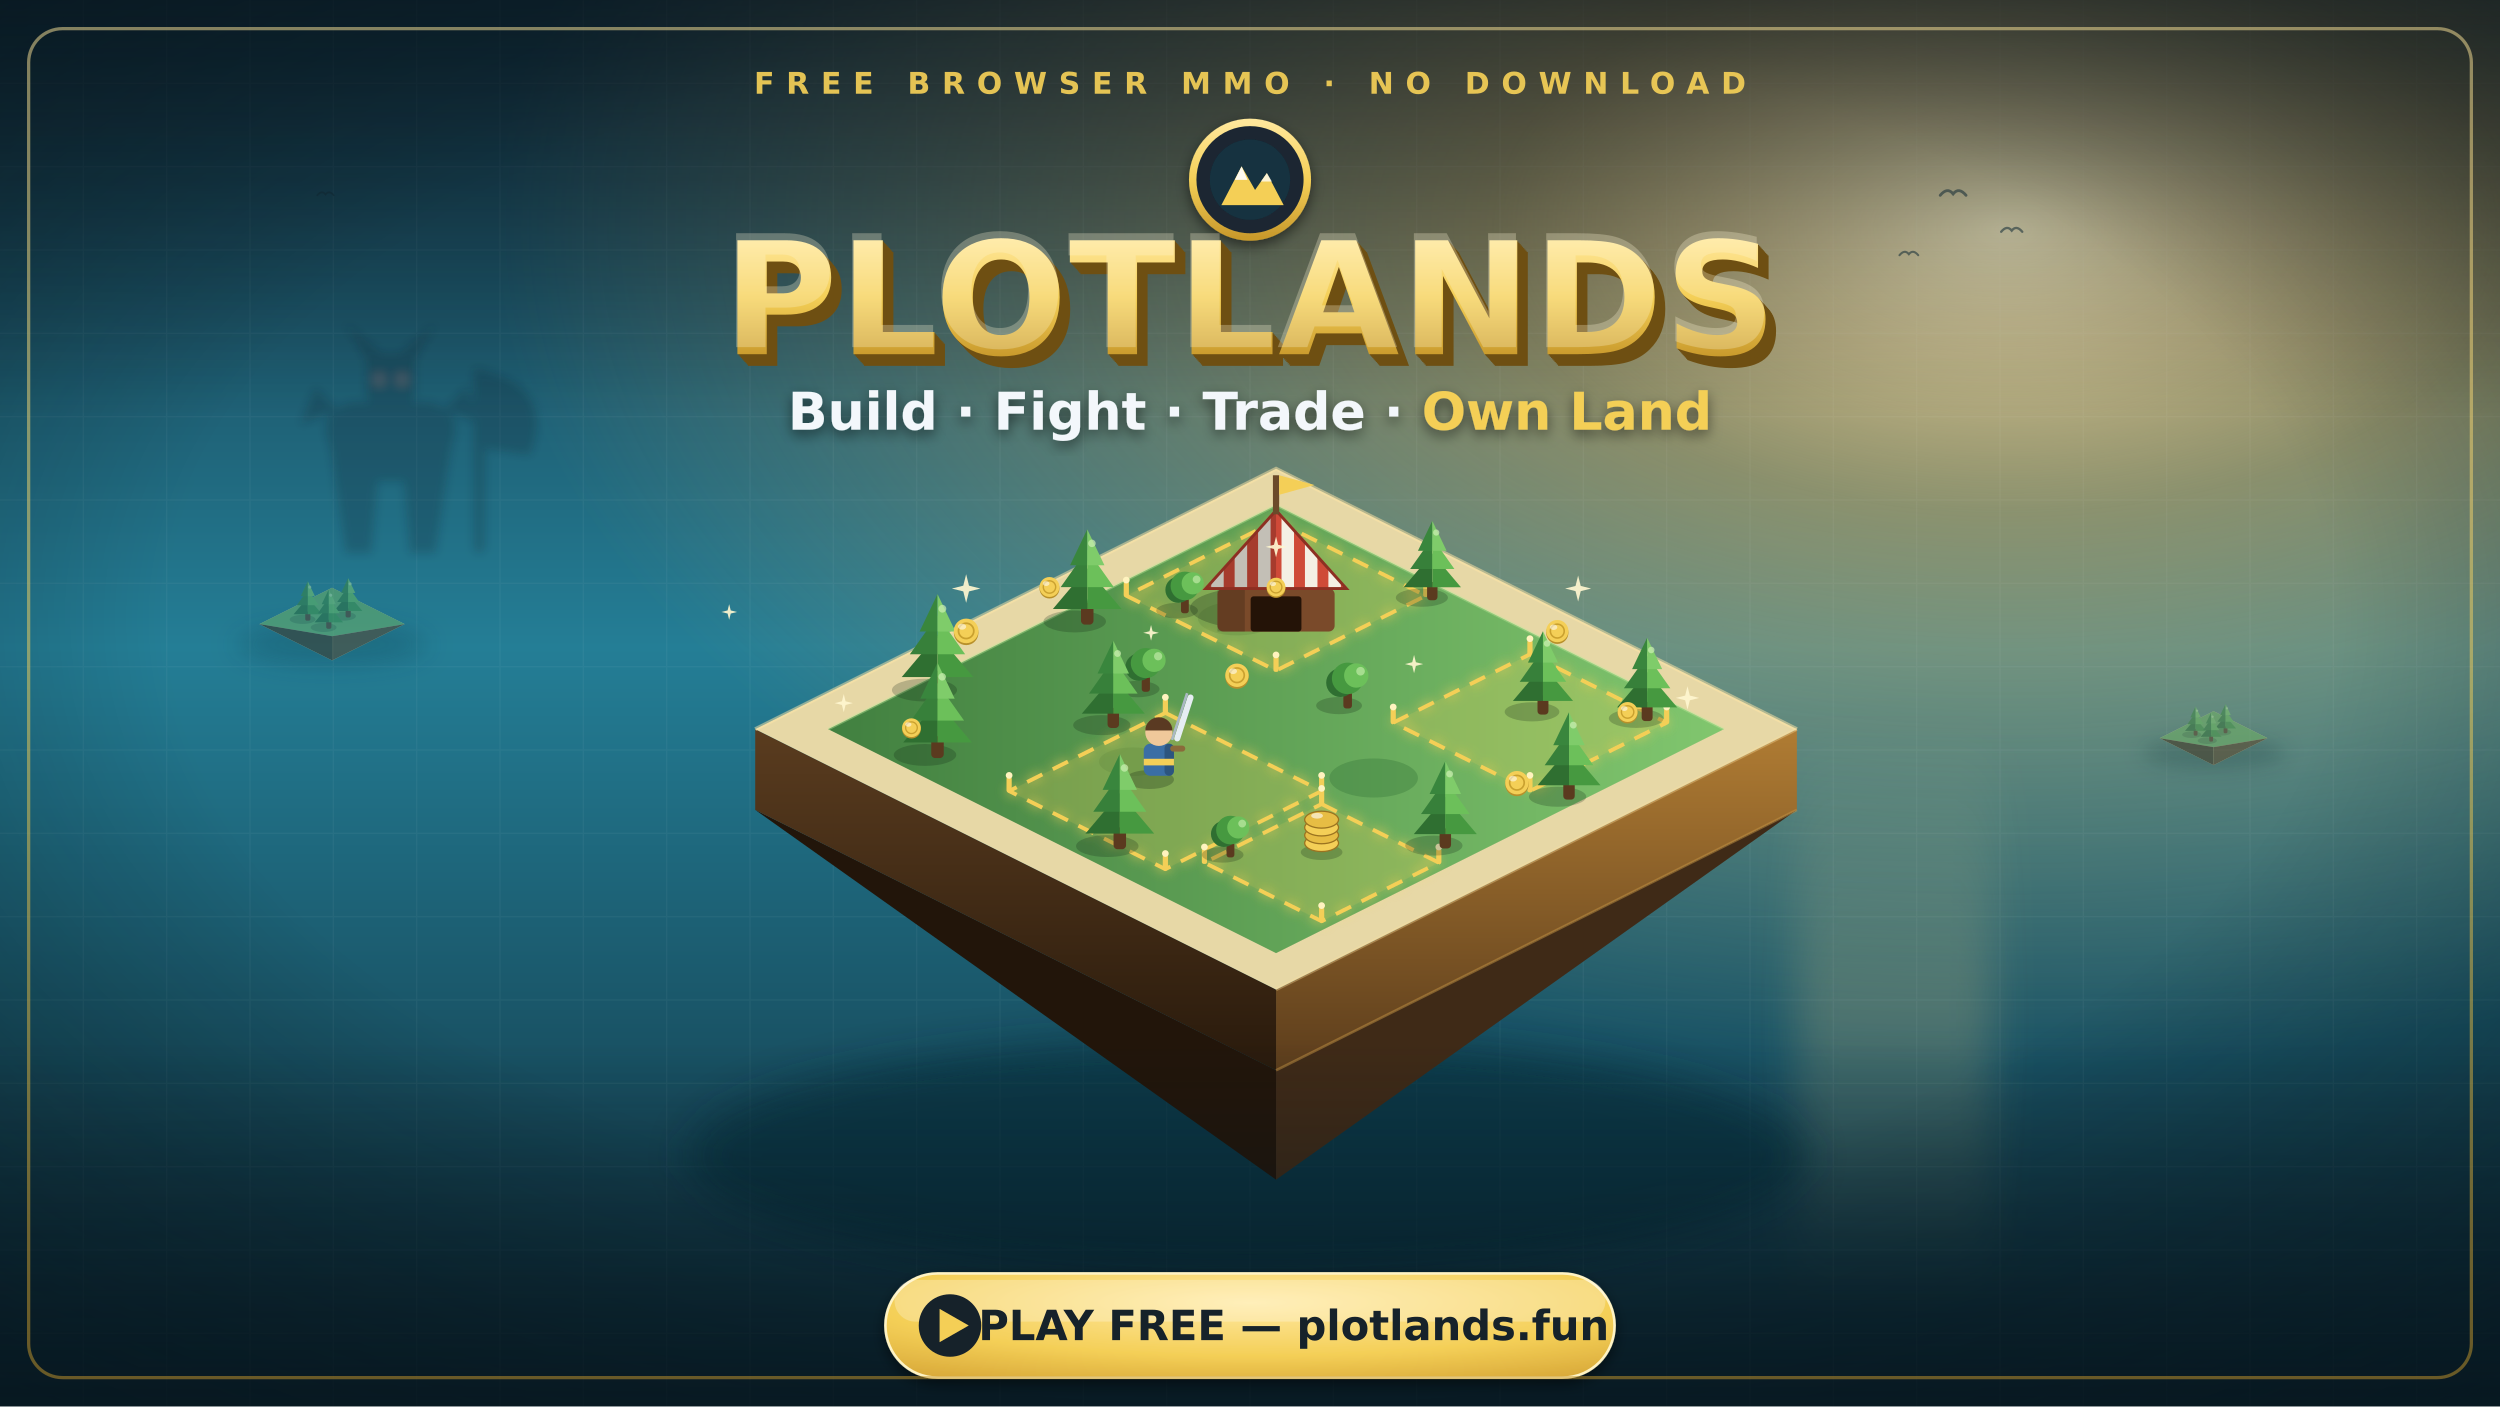
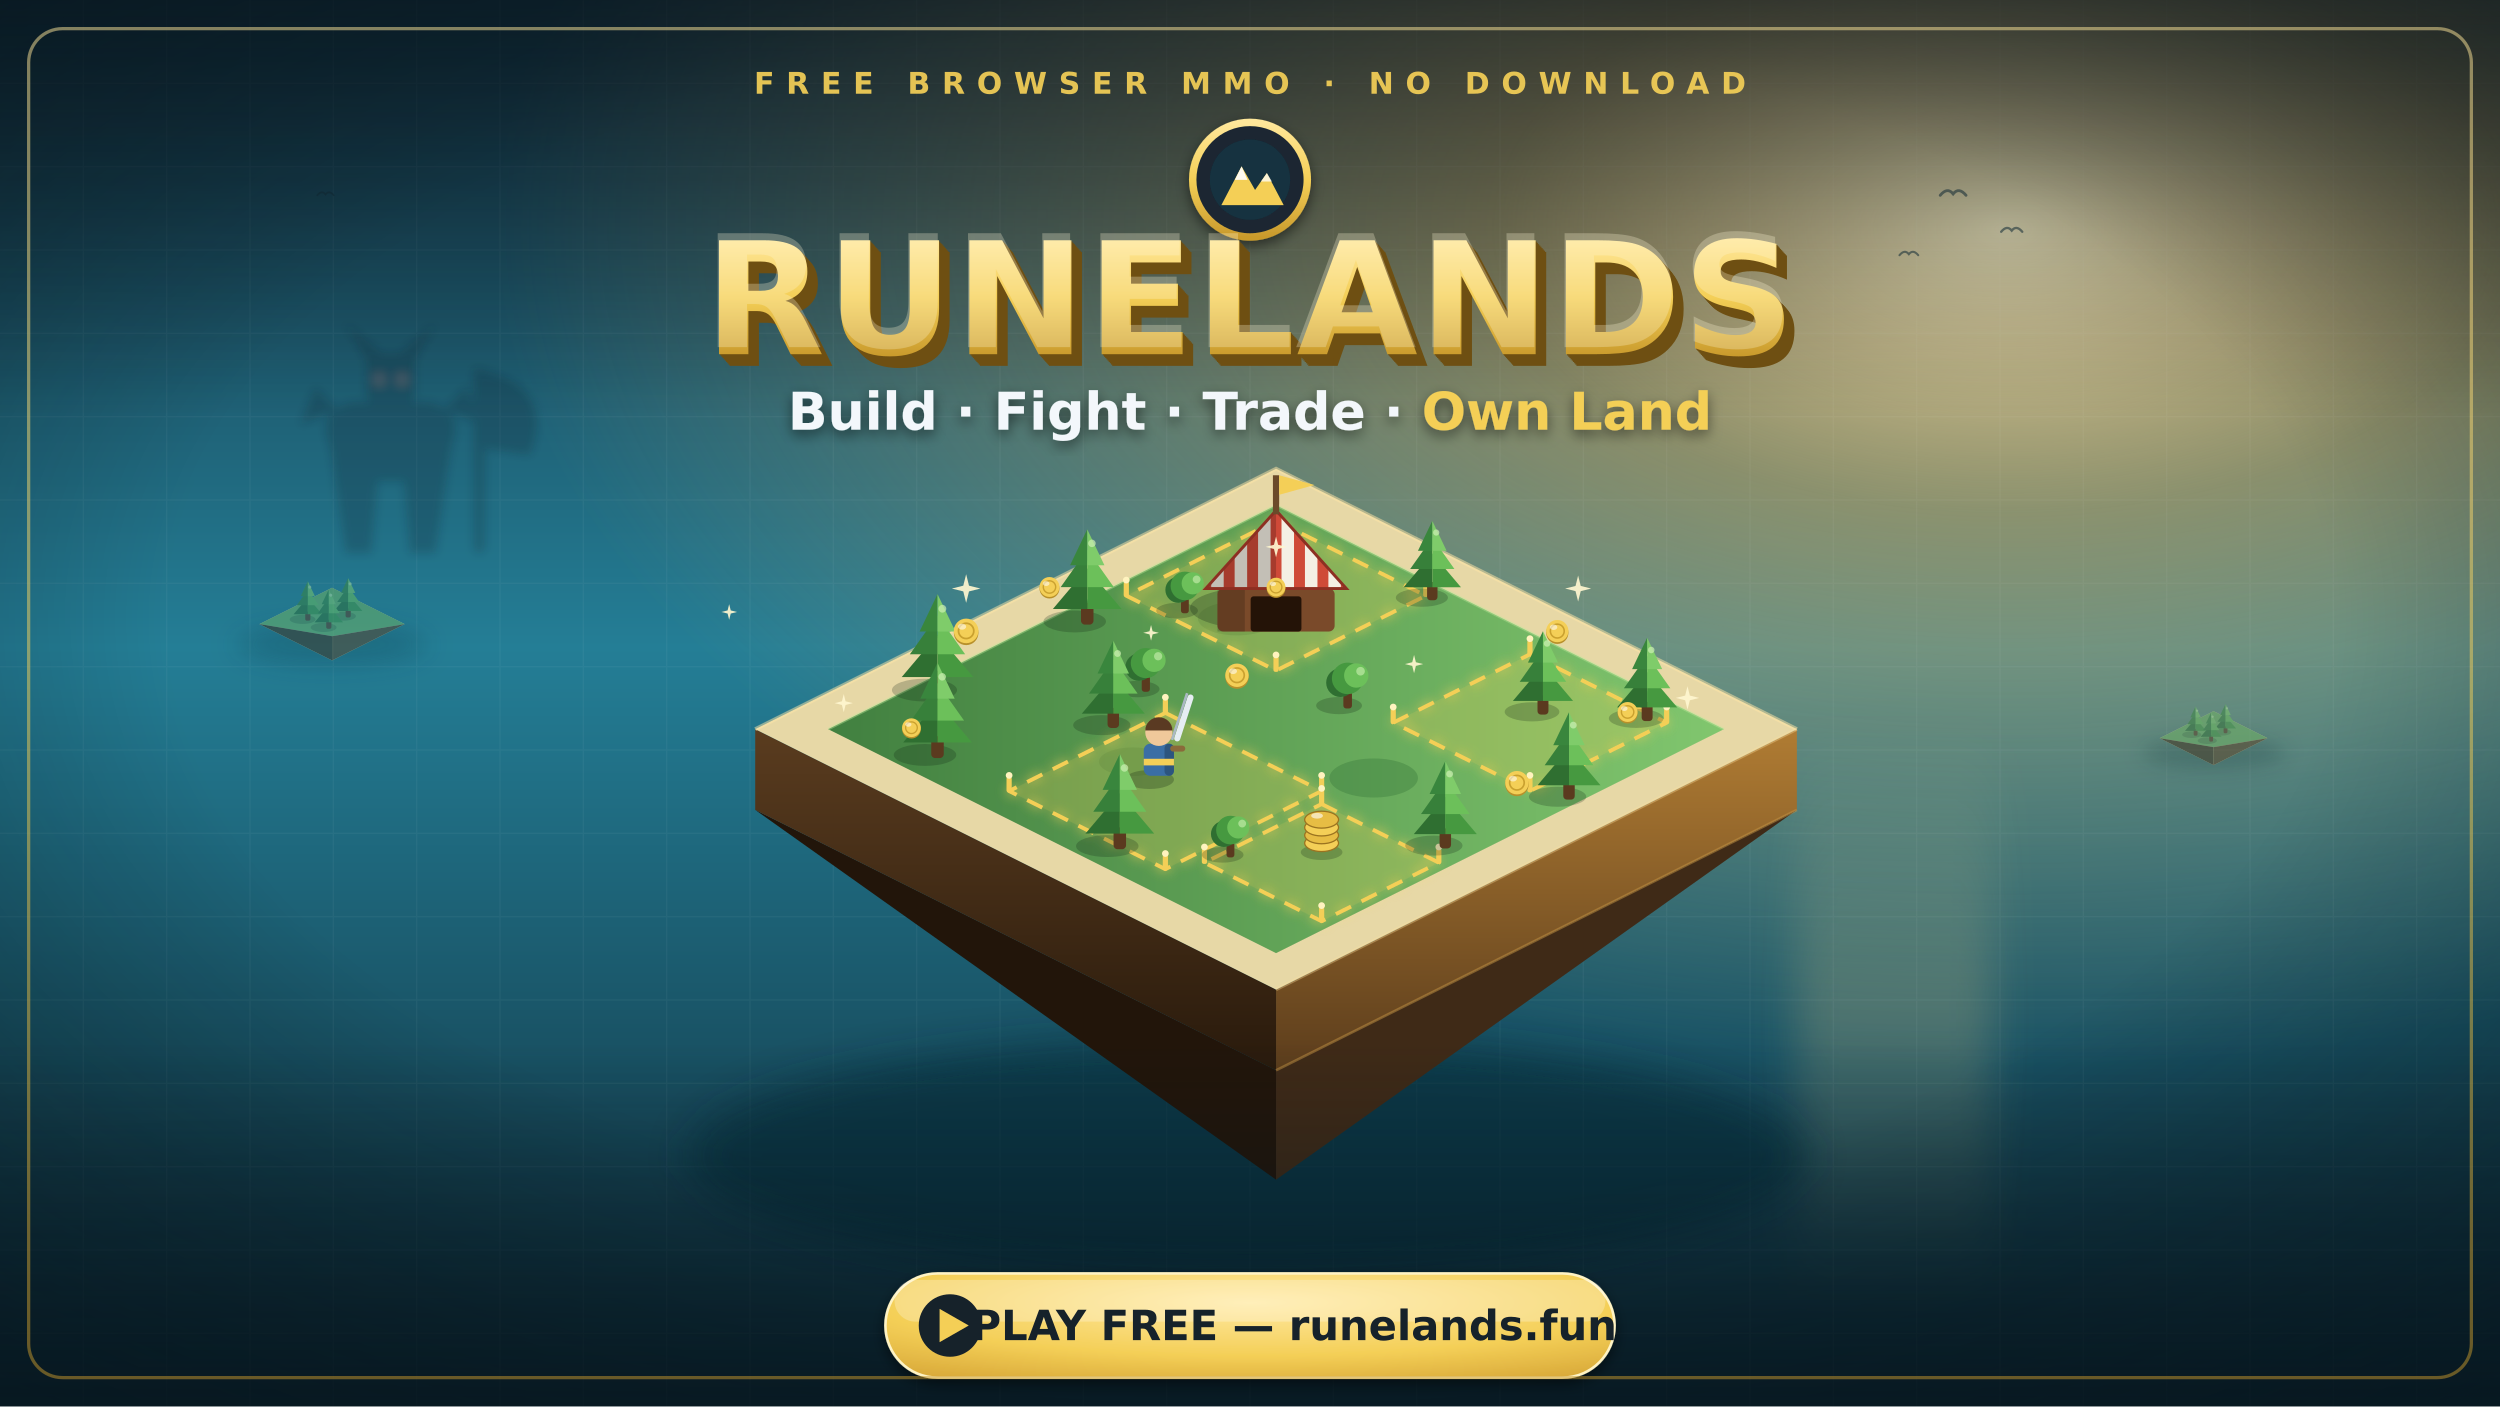
<svg xmlns="http://www.w3.org/2000/svg" width="1920" height="1080" viewBox="0 0 1920 1080">
  <defs>
    <linearGradient id="sky" x1="0" y1="0" x2="0" y2="1">
      <stop offset="0" stop-color="#163140" />
      <stop offset=".46" stop-color="#247e96" />
      <stop offset="1" stop-color="#0f2c39" />
    </linearGradient>
    <radialGradient id="sun" cx="80%" cy="16%" r="60%">
      <stop offset="0" stop-color="#fff1c2" stop-opacity=".95" />
      <stop offset="34%" stop-color="#f4b65a" stop-opacity=".5" />
      <stop offset="100%" stop-color="#f4b65a" stop-opacity="0" />
    </radialGradient>
    <linearGradient id="refl" x1="0" y1="0" x2="0" y2="1">
      <stop offset="0" stop-color="#ffe9a8" stop-opacity="0" />
      <stop offset=".5" stop-color="#ffdf8c" stop-opacity=".2" />
      <stop offset="1" stop-color="#ffdf8c" stop-opacity="0" />
    </linearGradient>
    <linearGradient id="grassG" gradientUnits="userSpaceOnUse" x1="1380" y1="560" x2="580" y2="560">
      <stop offset="0" stop-color="#86cc72" />
      <stop offset="1" stop-color="#3c7a3c" />
    </linearGradient>
    <linearGradient id="wallR" x1="0" y1="0" x2="0" y2="1">
      <stop offset="0" stop-color="#b07c33" />
      <stop offset="1" stop-color="#5c3d1c" />
    </linearGradient>
    <linearGradient id="wallL" x1="0" y1="0" x2="0" y2="1">
      <stop offset="0" stop-color="#5a3c1f" />
      <stop offset="1" stop-color="#291a0c" />
    </linearGradient>
    <linearGradient id="goldG" x1="0" y1="0" x2="0" y2="1">
      <stop offset="0" stop-color="#ffe79a" />
      <stop offset=".5" stop-color="#f4cf57" />
      <stop offset="1" stop-color="#c99a2c" />
    </linearGradient>
    <radialGradient id="ctaG" cx="50%" cy="28%" r="85%">
      <stop offset="0" stop-color="#ffe9a2" />
      <stop offset=".6" stop-color="#f4cf57" />
      <stop offset="1" stop-color="#d8a838" />
    </radialGradient>
    <linearGradient id="scrimT" x1="0" y1="0" x2="0" y2="1">
      <stop offset="0" stop-color="#06151d" stop-opacity=".62" />
      <stop offset="1" stop-color="#06151d" stop-opacity="0" />
    </linearGradient>
    <linearGradient id="scrimB" x1="0" y1="0" x2="0" y2="1">
      <stop offset="0" stop-color="#06151d" stop-opacity="0" />
      <stop offset="1" stop-color="#06151d" stop-opacity=".66" />
    </linearGradient>
    <radialGradient id="vig" cx="50%" cy="44%" r="74%">
      <stop offset="58%" stop-color="#000" stop-opacity="0" />
      <stop offset="100%" stop-color="#04121a" stop-opacity=".55" />
    </radialGradient>
    <filter id="glow" x="-50%" y="-50%" width="200%" height="200%">
      <feGaussianBlur stdDeviation="4.5" result="b" />
      <feMerge>
        <feMergeNode in="b" />
        <feMergeNode in="SourceGraphic" />
      </feMerge>
    </filter>
    <filter id="soft" x="-60%" y="-60%" width="220%" height="220%">
      <feGaussianBlur stdDeviation="16" />
    </filter>
    <filter id="haze" x="-60%" y="-60%" width="220%" height="220%">
      <feGaussianBlur stdDeviation="2.4" />
    </filter>
    <filter id="ds" x="-30%" y="-30%" width="160%" height="160%">
      <feDropShadow dx="0" dy="4" stdDeviation="5" flood-color="#000" flood-opacity=".5" />
    </filter>
  </defs>
  <rect width="1920" height="1080" fill="url(#sky)" />
  <rect width="1920" height="1080" fill="url(#sun)" />
  <rect x="1380" y="560" width="150" height="440" fill="url(#refl)" filter="url(#soft)" />
  <g stroke="#ffffff" stroke-width="1" opacity=".04">
    <line x1="64" y1="0" x2="64" y2="1080" />
    <line x1="128" y1="0" x2="128" y2="1080" />
    <line x1="192" y1="0" x2="192" y2="1080" />
    <line x1="256" y1="0" x2="256" y2="1080" />
    <line x1="320" y1="0" x2="320" y2="1080" />
    <line x1="384" y1="0" x2="384" y2="1080" />
    <line x1="448" y1="0" x2="448" y2="1080" />
    <line x1="512" y1="0" x2="512" y2="1080" />
    <line x1="576" y1="0" x2="576" y2="1080" />
    <line x1="640" y1="0" x2="640" y2="1080" />
    <line x1="704" y1="0" x2="704" y2="1080" />
    <line x1="768" y1="0" x2="768" y2="1080" />
    <line x1="832" y1="0" x2="832" y2="1080" />
    <line x1="896" y1="0" x2="896" y2="1080" />
    <line x1="960" y1="0" x2="960" y2="1080" />
    <line x1="1024" y1="0" x2="1024" y2="1080" />
    <line x1="1088" y1="0" x2="1088" y2="1080" />
    <line x1="1152" y1="0" x2="1152" y2="1080" />
    <line x1="1216" y1="0" x2="1216" y2="1080" />
    <line x1="1280" y1="0" x2="1280" y2="1080" />
    <line x1="1344" y1="0" x2="1344" y2="1080" />
    <line x1="1408" y1="0" x2="1408" y2="1080" />
    <line x1="1472" y1="0" x2="1472" y2="1080" />
    <line x1="1536" y1="0" x2="1536" y2="1080" />
    <line x1="1600" y1="0" x2="1600" y2="1080" />
    <line x1="1664" y1="0" x2="1664" y2="1080" />
    <line x1="1728" y1="0" x2="1728" y2="1080" />
    <line x1="1792" y1="0" x2="1792" y2="1080" />
    <line x1="1856" y1="0" x2="1856" y2="1080" />
    <line x1="0" y1="64" x2="1920" y2="64" />
    <line x1="0" y1="128" x2="1920" y2="128" />
    <line x1="0" y1="192" x2="1920" y2="192" />
    <line x1="0" y1="256" x2="1920" y2="256" />
    <line x1="0" y1="320" x2="1920" y2="320" />
    <line x1="0" y1="384" x2="1920" y2="384" />
    <line x1="0" y1="448" x2="1920" y2="448" />
    <line x1="0" y1="512" x2="1920" y2="512" />
    <line x1="0" y1="576" x2="1920" y2="576" />
    <line x1="0" y1="640" x2="1920" y2="640" />
    <line x1="0" y1="704" x2="1920" y2="704" />
    <line x1="0" y1="768" x2="1920" y2="768" />
    <line x1="0" y1="832" x2="1920" y2="832" />
    <line x1="0" y1="896" x2="1920" y2="896" />
    <line x1="0" y1="960" x2="1920" y2="960" />
    <line x1="0" y1="1024" x2="1920" y2="1024" />
  </g>
  <path transform="translate(1500 150) scale(1.1)" d="M-9 0 Q-4 -6 0 -1 Q4 -6 9 0" fill="none" stroke="#15323d" stroke-width="2" stroke-linecap="round" opacity=".55" />
  <path transform="translate(1545 178) scale(0.9)" d="M-9 0 Q-4 -6 0 -1 Q4 -6 9 0" fill="none" stroke="#15323d" stroke-width="2" stroke-linecap="round" opacity=".55" />
  <path transform="translate(1466 196) scale(0.8)" d="M-9 0 Q-4 -6 0 -1 Q4 -6 9 0" fill="none" stroke="#15323d" stroke-width="2" stroke-linecap="round" opacity=".55" />
  <path transform="translate(250 150) scale(0.7)" d="M-9 0 Q-4 -6 0 -1 Q4 -6 9 0" fill="none" stroke="#15323d" stroke-width="2" stroke-linecap="round" opacity=".55" />
  <g transform="translate(300 332) scale(1.45)" opacity="0.2" filter="url(#haze)">
    <g fill="#0b1620">
      <path d="M-24 64 L-32 8 Q-40 -12 -20 -16 L20 -16 Q40 -12 32 8 L24 64 L10 64 L7 26 L-7 26 L-10 64 Z" />
      <path d="M-28 -12 L-48 -4 L-40 -24 Z" />
      <path d="M28 -12 L48 -4 L40 -24 Z" />
      <rect x="-13" y="-42" width="26" height="28" rx="7" />
      <path d="M-13 -38 L-24 -58 L-5 -42 Z" />
      <path d="M13 -38 L24 -58 L5 -42 Z" />
      <rect x="44" y="-34" width="6" height="98" rx="3" />
      <path d="M44 -34 q44 8 30 46 L44 8 Z" />
    </g>
    <circle cx="-6" cy="-28" r="2.8" fill="#ff5a44" />
    <circle cx="6" cy="-28" r="2.8" fill="#ff5a44" />
  </g>
  <g transform="translate(255 470) scale(0.62)" opacity=".5">
    <ellipse cx="0" cy="40" rx="120" ry="26" fill="#06212e" opacity=".4" filter="url(#soft)" />
    <polygon points="0,-30 90,15 0,60 -90,15" fill="#e6d6a0" />
    <polygon points="0,-30 90,15 0,30 -90,15" fill="#6fb35f" />
    <polygon points="-90,15 0,60 0,30" fill="#3d2a16" />
    <polygon points="0,60 90,15 0,30" fill="#5a3c1f" />
    <g transform="translate(-30 6)">
      <g transform="scale(0.8)">
        <ellipse cx="-8" cy="4" rx="20" ry="7" fill="#0a1a0e" opacity=".22" />
        <rect x="-4" y="-8" width="8" height="14" rx="2.5" fill="#5b3a1f" />
        <path d="M0 -30 L-22 -4 L0 -4 Z" fill="#2f6f31" />
        <path d="M0 -30 L22 -4 L0 -4 Z" fill="#469940" />
        <path d="M0 -42 L-17 -18 L0 -18 Z" fill="#37803a" />
        <path d="M0 -42 L17 -18 L0 -18 Z" fill="#6cc05a" />
        <path d="M0 -55 L-11 -32 L0 -32 Z" fill="#39863d" />
        <path d="M0 -55 L11 -32 L0 -32 Z" fill="#7fcc6a" />
        <circle cx="3" cy="-46" r="2.4" fill="#cdf0b3" opacity=".7" />
      </g>
    </g>
    <g transform="translate(20 2)">
      <g transform="scale(0.8)">
        <ellipse cx="-8" cy="4" rx="20" ry="7" fill="#0a1a0e" opacity=".22" />
        <rect x="-4" y="-8" width="8" height="14" rx="2.5" fill="#5b3a1f" />
        <path d="M0 -30 L-22 -4 L0 -4 Z" fill="#2f6f31" />
        <path d="M0 -30 L22 -4 L0 -4 Z" fill="#469940" />
        <path d="M0 -42 L-17 -18 L0 -18 Z" fill="#37803a" />
        <path d="M0 -42 L17 -18 L0 -18 Z" fill="#6cc05a" />
        <path d="M0 -55 L-11 -32 L0 -32 Z" fill="#39863d" />
        <path d="M0 -55 L11 -32 L0 -32 Z" fill="#7fcc6a" />
        <circle cx="3" cy="-46" r="2.4" fill="#cdf0b3" opacity=".7" />
      </g>
    </g>
    <g transform="translate(-4 16)">
      <g transform="scale(0.8)">
        <ellipse cx="-8" cy="4" rx="20" ry="7" fill="#0a1a0e" opacity=".22" />
        <rect x="-4" y="-8" width="8" height="14" rx="2.5" fill="#5b3a1f" />
        <path d="M0 -30 L-22 -4 L0 -4 Z" fill="#2f6f31" />
        <path d="M0 -30 L22 -4 L0 -4 Z" fill="#469940" />
        <path d="M0 -42 L-17 -18 L0 -18 Z" fill="#37803a" />
        <path d="M0 -42 L17 -18 L0 -18 Z" fill="#6cc05a" />
        <path d="M0 -55 L-11 -32 L0 -32 Z" fill="#39863d" />
        <path d="M0 -55 L11 -32 L0 -32 Z" fill="#7fcc6a" />
        <circle cx="3" cy="-46" r="2.4" fill="#cdf0b3" opacity=".7" />
      </g>
    </g>
  </g>
  <g transform="translate(1700 560) scale(0.46)" opacity=".5">
    <ellipse cx="0" cy="40" rx="120" ry="26" fill="#06212e" opacity=".4" filter="url(#soft)" />
    <polygon points="0,-30 90,15 0,60 -90,15" fill="#e6d6a0" />
    <polygon points="0,-30 90,15 0,30 -90,15" fill="#6fb35f" />
    <polygon points="-90,15 0,60 0,30" fill="#3d2a16" />
    <polygon points="0,60 90,15 0,30" fill="#5a3c1f" />
    <g transform="translate(-30 6)">
      <g transform="scale(0.8)">
        <ellipse cx="-8" cy="4" rx="20" ry="7" fill="#0a1a0e" opacity=".22" />
        <rect x="-4" y="-8" width="8" height="14" rx="2.5" fill="#5b3a1f" />
        <path d="M0 -30 L-22 -4 L0 -4 Z" fill="#2f6f31" />
        <path d="M0 -30 L22 -4 L0 -4 Z" fill="#469940" />
        <path d="M0 -42 L-17 -18 L0 -18 Z" fill="#37803a" />
        <path d="M0 -42 L17 -18 L0 -18 Z" fill="#6cc05a" />
        <path d="M0 -55 L-11 -32 L0 -32 Z" fill="#39863d" />
        <path d="M0 -55 L11 -32 L0 -32 Z" fill="#7fcc6a" />
        <circle cx="3" cy="-46" r="2.4" fill="#cdf0b3" opacity=".7" />
      </g>
    </g>
    <g transform="translate(20 2)">
      <g transform="scale(0.8)">
        <ellipse cx="-8" cy="4" rx="20" ry="7" fill="#0a1a0e" opacity=".22" />
        <rect x="-4" y="-8" width="8" height="14" rx="2.5" fill="#5b3a1f" />
        <path d="M0 -30 L-22 -4 L0 -4 Z" fill="#2f6f31" />
        <path d="M0 -30 L22 -4 L0 -4 Z" fill="#469940" />
        <path d="M0 -42 L-17 -18 L0 -18 Z" fill="#37803a" />
        <path d="M0 -42 L17 -18 L0 -18 Z" fill="#6cc05a" />
        <path d="M0 -55 L-11 -32 L0 -32 Z" fill="#39863d" />
        <path d="M0 -55 L11 -32 L0 -32 Z" fill="#7fcc6a" />
        <circle cx="3" cy="-46" r="2.4" fill="#cdf0b3" opacity=".7" />
      </g>
    </g>
    <g transform="translate(-4 16)">
      <g transform="scale(0.8)">
        <ellipse cx="-8" cy="4" rx="20" ry="7" fill="#0a1a0e" opacity=".22" />
        <rect x="-4" y="-8" width="8" height="14" rx="2.5" fill="#5b3a1f" />
        <path d="M0 -30 L-22 -4 L0 -4 Z" fill="#2f6f31" />
        <path d="M0 -30 L22 -4 L0 -4 Z" fill="#469940" />
        <path d="M0 -42 L-17 -18 L0 -18 Z" fill="#37803a" />
        <path d="M0 -42 L17 -18 L0 -18 Z" fill="#6cc05a" />
        <path d="M0 -55 L-11 -32 L0 -32 Z" fill="#39863d" />
        <path d="M0 -55 L11 -32 L0 -32 Z" fill="#7fcc6a" />
        <circle cx="3" cy="-46" r="2.4" fill="#cdf0b3" opacity=".7" />
      </g>
    </g>
  </g>
  <ellipse cx="958" cy="888" rx="430" ry="92" fill="#06212e" opacity=".5" filter="url(#soft)" />
  <polygon points="580.0,622.0 980.0,822.0 980.0,906.0" fill="#22150a" />
  <polygon points="980.0,822.0 1380.0,622.0 980.0,906.0" fill="#3f2a17" />
  <polygon points="580.0,560.0 980.0,760.0 980.0,822.0 580.0,622.0" fill="url(#wallL)" />
  <polygon points="980.0,760.0 1380.0,560.0 1380.0,622.0 980.0,822.0" fill="url(#wallR)" />
  <polyline points="980.0,822.0 1380.0,622.0" fill="none" stroke="#c8923f" stroke-width="2" opacity=".5" />
  <polygon points="980.0,360.0 1380.0,560.0 980.0,760.0 580.0,560.0" fill="#e6d6a0" />
  <polygon points="980.0,360.0 1380.0,560.0 980.0,760.0 580.0,560.0" fill="#fff" opacity=".06" />
  <polygon points="980.0,388.0 1324.0,560.0 980.0,732.0 636.0,560.0" fill="url(#grassG)" />
  <ellipse cx="950" cy="475" rx="30" ry="13" fill="#3a7a3b" opacity=".4" />
  <ellipse cx="1055" cy="597.5" rx="34" ry="15" fill="#3a7a3b" opacity=".4" />
  <ellipse cx="870" cy="585" rx="26" ry="11" fill="#3a7a3b" opacity=".4" />
  <polyline points="580.0,560.0 980.0,360.0 1380.0,560.0" fill="none" stroke="#ffe6a6" stroke-width="3" opacity=".5" />
  <polyline points="1380.0,560.0 980.0,760.0" fill="none" stroke="#ffdf9c" stroke-width="2.5" opacity=".35" />
  <polyline points="636.0,560.0 980.0,388.0 1324.0,560.0" fill="none" stroke="#bfe89a" stroke-width="2" opacity=".4" />
  <g filter="url(#glow)">
    <polygon points="980.0,400.0 1095.0,457.5 980.0,515.0 865.0,457.5" fill="#f4cf57" opacity=".13" />
    <polygon points="980.0,400.0 1095.0,457.5 980.0,515.0 865.0,457.5" fill="none" stroke="#f4cf57" stroke-width="3" stroke-dasharray="13 9" stroke-linejoin="round" />
  </g>
  <rect x="978.0" y="389.0" width="4" height="12" rx="1.5" fill="#f4cf57" />
  <circle cx="980.0" cy="388.0" r="2.6" fill="#fff3bf" />
  <rect x="1093.0" y="446.5" width="4" height="12" rx="1.5" fill="#f4cf57" />
  <circle cx="1095.0" cy="445.5" r="2.6" fill="#fff3bf" />
  <rect x="978.0" y="504.0" width="4" height="12" rx="1.5" fill="#f4cf57" />
  <circle cx="980.0" cy="503.0" r="2.6" fill="#fff3bf" />
  <rect x="863.0" y="446.5" width="4" height="12" rx="1.5" fill="#f4cf57" />
  <circle cx="865.0" cy="445.5" r="2.6" fill="#fff3bf" />
  <g filter="url(#glow)">
    <polygon points="1175.0,502.5 1280.0,555.0 1175.0,607.5 1070.0,555.0" fill="#f4cf57" opacity=".13" />
    <polygon points="1175.0,502.5 1280.0,555.0 1175.0,607.5 1070.0,555.0" fill="none" stroke="#f4cf57" stroke-width="3" stroke-dasharray="13 9" stroke-linejoin="round" />
  </g>
  <rect x="1173.0" y="491.5" width="4" height="12" rx="1.5" fill="#f4cf57" />
  <circle cx="1175.0" cy="490.5" r="2.6" fill="#fff3bf" />
  <rect x="1278.0" y="544.0" width="4" height="12" rx="1.5" fill="#f4cf57" />
  <circle cx="1280.0" cy="543.0" r="2.6" fill="#fff3bf" />
  <rect x="1173.0" y="596.5" width="4" height="12" rx="1.5" fill="#f4cf57" />
  <circle cx="1175.0" cy="595.5" r="2.6" fill="#fff3bf" />
  <rect x="1068.0" y="544.0" width="4" height="12" rx="1.5" fill="#f4cf57" />
  <circle cx="1070.0" cy="543.0" r="2.6" fill="#fff3bf" />
  <g filter="url(#glow)">
    <polygon points="895.0,547.5 1015.0,607.5 895.0,667.5 775.0,607.5" fill="#f4cf57" opacity=".13" />
    <polygon points="895.0,547.5 1015.0,607.5 895.0,667.5 775.0,607.5" fill="none" stroke="#f4cf57" stroke-width="3" stroke-dasharray="13 9" stroke-linejoin="round" />
  </g>
  <rect x="893.0" y="536.5" width="4" height="12" rx="1.5" fill="#f4cf57" />
  <circle cx="895.0" cy="535.5" r="2.6" fill="#fff3bf" />
  <rect x="1013.0" y="596.5" width="4" height="12" rx="1.5" fill="#f4cf57" />
  <circle cx="1015.0" cy="595.5" r="2.6" fill="#fff3bf" />
  <rect x="893.0" y="656.5" width="4" height="12" rx="1.5" fill="#f4cf57" />
  <circle cx="895.0" cy="655.5" r="2.6" fill="#fff3bf" />
  <rect x="773.0" y="596.5" width="4" height="12" rx="1.5" fill="#f4cf57" />
  <circle cx="775.0" cy="595.5" r="2.6" fill="#fff3bf" />
  <g filter="url(#glow)">
    <polygon points="1015.0,617.5 1105.0,662.5 1015.0,707.5 925.0,662.5" fill="#f4cf57" opacity=".13" />
    <polygon points="1015.0,617.5 1105.0,662.5 1015.0,707.5 925.0,662.5" fill="none" stroke="#f4cf57" stroke-width="3" stroke-dasharray="13 9" stroke-linejoin="round" />
  </g>
  <rect x="1013.0" y="606.5" width="4" height="12" rx="1.5" fill="#f4cf57" />
  <circle cx="1015.0" cy="605.5" r="2.6" fill="#fff3bf" />
  <rect x="1103.0" y="651.5" width="4" height="12" rx="1.5" fill="#f4cf57" />
  <circle cx="1105.0" cy="650.5" r="2.6" fill="#fff3bf" />
  <rect x="1013.0" y="696.5" width="4" height="12" rx="1.5" fill="#f4cf57" />
  <circle cx="1015.0" cy="695.5" r="2.6" fill="#fff3bf" />
  <rect x="923.0" y="651.5" width="4" height="12" rx="1.5" fill="#f4cf57" />
  <circle cx="925.0" cy="650.5" r="2.6" fill="#fff3bf" />
  <g transform="translate(980.0 455.0)">
    <g transform="scale(1.5)">
      <ellipse cx="-8" cy="8" rx="36" ry="11" fill="#0a1a0e" opacity=".25" />
      <rect x="-30" y="-2" width="60" height="22" rx="3" fill="#7a4a2a" />
      <rect x="-30" y="-2" width="14" height="22" fill="#000" opacity=".18" />
      <clipPath id="troof">
        <path d="M0 -42 L36 -2 L-36 -2 Z" />
      </clipPath>
      <g clip-path="url(#troof)">
        <rect x="-36" y="-44" width="72" height="44" fill="#cf4a38" />
        <rect x="-33.2" y="-44" width="6.4" height="44" fill="#f4efe4" />
        <rect x="-21.2" y="-44" width="6.4" height="44" fill="#f4efe4" />
        <rect x="-9.2" y="-44" width="6.4" height="44" fill="#f4efe4" />
        <rect x="2.8" y="-44" width="6.4" height="44" fill="#f4efe4" />
        <rect x="14.8" y="-44" width="6.4" height="44" fill="#f4efe4" />
        <rect x="26.8" y="-44" width="6.4" height="44" fill="#f4efe4" />
        <path d="M0 -42 L-36 -2 L0 -2 Z" fill="#000" opacity=".2" />
      </g>
      <path d="M0 -42 L36 -2 L-36 -2 Z" fill="none" stroke="#8d2f22" stroke-width="1.5" />
      <rect x="-13" y="2" width="26" height="18" rx="1.5" fill="#241307" />
      <rect x="-1.6" y="-60" width="3.2" height="20" fill="#6b4a2a" />
      <path d="M1.6 -60 l18 5 l-18 5 Z" fill="#f4cf57" />
    </g>
  </g>
  <g transform="translate(1100.0 455.0)">
    <g transform="scale(1)">
      <ellipse cx="-8" cy="4" rx="20" ry="7" fill="#0a1a0e" opacity=".22" />
      <rect x="-4" y="-8" width="8" height="14" rx="2.5" fill="#5b3a1f" />
      <path d="M0 -30 L-22 -4 L0 -4 Z" fill="#2f6f31" />
      <path d="M0 -30 L22 -4 L0 -4 Z" fill="#469940" />
      <path d="M0 -42 L-17 -18 L0 -18 Z" fill="#37803a" />
      <path d="M0 -42 L17 -18 L0 -18 Z" fill="#6cc05a" />
      <path d="M0 -55 L-11 -32 L0 -32 Z" fill="#39863d" />
      <path d="M0 -55 L11 -32 L0 -32 Z" fill="#7fcc6a" />
      <circle cx="3" cy="-46" r="2.4" fill="#cdf0b3" opacity=".7" />
    </g>
  </g>
  <g transform="translate(910.0 465.0)">
    <g transform="scale(1)">
      <ellipse cx="-6" cy="4" rx="16" ry="6" fill="#0a1a0e" opacity=".22" />
      <rect x="-3" y="-6" width="6" height="12" rx="2" fill="#5b3a1f" />
      <circle cx="-5" cy="-12" r="10" fill="#2f6f31" />
      <circle cx="0" cy="-15" r="11" fill="#469940" />
      <circle cx="6" cy="-17" r="8.5" fill="#6cc05a" />
      <circle cx="9" cy="-20" r="3" fill="#cdf0b3" opacity=".6" />
    </g>
  </g>
  <g transform="translate(835.0 472.5)">
    <g transform="scale(1.2)">
      <ellipse cx="-8" cy="4" rx="20" ry="7" fill="#0a1a0e" opacity=".22" />
      <rect x="-4" y="-8" width="8" height="14" rx="2.5" fill="#5b3a1f" />
      <path d="M0 -30 L-22 -4 L0 -4 Z" fill="#2f6f31" />
      <path d="M0 -30 L22 -4 L0 -4 Z" fill="#469940" />
      <path d="M0 -42 L-17 -18 L0 -18 Z" fill="#37803a" />
      <path d="M0 -42 L17 -18 L0 -18 Z" fill="#6cc05a" />
      <path d="M0 -55 L-11 -32 L0 -32 Z" fill="#39863d" />
      <path d="M0 -55 L11 -32 L0 -32 Z" fill="#7fcc6a" />
      <circle cx="3" cy="-46" r="2.4" fill="#cdf0b3" opacity=".7" />
    </g>
  </g>
  <g transform="translate(950.0 520.0)">
    <g transform="scale(1)">
      <circle r="9" fill="#b8902a" />
      <circle cy="-1.4" r="9" fill="#f4cf57" />
      <circle cy="-1.4" r="5.6" fill="none" stroke="#caa12f" stroke-width="1.3" />
      <ellipse cx="-3" cy="-4.5" rx="3" ry="2.2" fill="#fff" opacity=".55" />
    </g>
  </g>
  <g transform="translate(720.0 525.0)">
    <g transform="scale(1.25)">
      <ellipse cx="-8" cy="4" rx="20" ry="7" fill="#0a1a0e" opacity=".22" />
      <rect x="-4" y="-8" width="8" height="14" rx="2.5" fill="#5b3a1f" />
      <path d="M0 -30 L-22 -4 L0 -4 Z" fill="#2f6f31" />
      <path d="M0 -30 L22 -4 L0 -4 Z" fill="#469940" />
      <path d="M0 -42 L-17 -18 L0 -18 Z" fill="#37803a" />
      <path d="M0 -42 L17 -18 L0 -18 Z" fill="#6cc05a" />
      <path d="M0 -55 L-11 -32 L0 -32 Z" fill="#39863d" />
      <path d="M0 -55 L11 -32 L0 -32 Z" fill="#7fcc6a" />
      <circle cx="3" cy="-46" r="2.4" fill="#cdf0b3" opacity=".7" />
    </g>
  </g>
  <g transform="translate(880.0 525.0)">
    <g transform="scale(1.05)">
      <ellipse cx="-6" cy="4" rx="16" ry="6" fill="#0a1a0e" opacity=".22" />
      <rect x="-3" y="-6" width="6" height="12" rx="2" fill="#5b3a1f" />
      <circle cx="-5" cy="-12" r="10" fill="#2f6f31" />
      <circle cx="0" cy="-15" r="11" fill="#469940" />
      <circle cx="6" cy="-17" r="8.5" fill="#6cc05a" />
      <circle cx="9" cy="-20" r="3" fill="#cdf0b3" opacity=".6" />
    </g>
  </g>
  <g transform="translate(1035.0 537.5)">
    <g transform="scale(1.1)">
      <ellipse cx="-6" cy="4" rx="16" ry="6" fill="#0a1a0e" opacity=".22" />
      <rect x="-3" y="-6" width="6" height="12" rx="2" fill="#5b3a1f" />
      <circle cx="-5" cy="-12" r="10" fill="#2f6f31" />
      <circle cx="0" cy="-15" r="11" fill="#469940" />
      <circle cx="6" cy="-17" r="8.5" fill="#6cc05a" />
      <circle cx="9" cy="-20" r="3" fill="#cdf0b3" opacity=".6" />
    </g>
  </g>
  <g transform="translate(1185.0 542.5)">
    <g transform="scale(1.05)">
      <ellipse cx="-8" cy="4" rx="20" ry="7" fill="#0a1a0e" opacity=".22" />
      <rect x="-4" y="-8" width="8" height="14" rx="2.5" fill="#5b3a1f" />
      <path d="M0 -30 L-22 -4 L0 -4 Z" fill="#2f6f31" />
      <path d="M0 -30 L22 -4 L0 -4 Z" fill="#469940" />
      <path d="M0 -42 L-17 -18 L0 -18 Z" fill="#37803a" />
      <path d="M0 -42 L17 -18 L0 -18 Z" fill="#6cc05a" />
      <path d="M0 -55 L-11 -32 L0 -32 Z" fill="#39863d" />
      <path d="M0 -55 L11 -32 L0 -32 Z" fill="#7fcc6a" />
      <circle cx="3" cy="-46" r="2.4" fill="#cdf0b3" opacity=".7" />
    </g>
  </g>
  <g transform="translate(1265.0 547.5)">
    <g transform="scale(1.05)">
      <ellipse cx="-8" cy="4" rx="20" ry="7" fill="#0a1a0e" opacity=".22" />
      <rect x="-4" y="-8" width="8" height="14" rx="2.5" fill="#5b3a1f" />
      <path d="M0 -30 L-22 -4 L0 -4 Z" fill="#2f6f31" />
      <path d="M0 -30 L22 -4 L0 -4 Z" fill="#469940" />
      <path d="M0 -42 L-17 -18 L0 -18 Z" fill="#37803a" />
      <path d="M0 -42 L17 -18 L0 -18 Z" fill="#6cc05a" />
      <path d="M0 -55 L-11 -32 L0 -32 Z" fill="#39863d" />
      <path d="M0 -55 L11 -32 L0 -32 Z" fill="#7fcc6a" />
      <circle cx="3" cy="-46" r="2.4" fill="#cdf0b3" opacity=".7" />
    </g>
  </g>
  <g transform="translate(855.0 552.5)">
    <g transform="scale(1.1)">
      <ellipse cx="-8" cy="4" rx="20" ry="7" fill="#0a1a0e" opacity=".22" />
      <rect x="-4" y="-8" width="8" height="14" rx="2.5" fill="#5b3a1f" />
      <path d="M0 -30 L-22 -4 L0 -4 Z" fill="#2f6f31" />
      <path d="M0 -30 L22 -4 L0 -4 Z" fill="#469940" />
      <path d="M0 -42 L-17 -18 L0 -18 Z" fill="#37803a" />
      <path d="M0 -42 L17 -18 L0 -18 Z" fill="#6cc05a" />
      <path d="M0 -55 L-11 -32 L0 -32 Z" fill="#39863d" />
      <path d="M0 -55 L11 -32 L0 -32 Z" fill="#7fcc6a" />
      <circle cx="3" cy="-46" r="2.4" fill="#cdf0b3" opacity=".7" />
    </g>
  </g>
  <g transform="translate(720.0 575.0)">
    <g transform="scale(1.2)">
      <ellipse cx="-8" cy="4" rx="20" ry="7" fill="#0a1a0e" opacity=".22" />
      <rect x="-4" y="-8" width="8" height="14" rx="2.5" fill="#5b3a1f" />
      <path d="M0 -30 L-22 -4 L0 -4 Z" fill="#2f6f31" />
      <path d="M0 -30 L22 -4 L0 -4 Z" fill="#469940" />
      <path d="M0 -42 L-17 -18 L0 -18 Z" fill="#37803a" />
      <path d="M0 -42 L17 -18 L0 -18 Z" fill="#6cc05a" />
      <path d="M0 -55 L-11 -32 L0 -32 Z" fill="#39863d" />
      <path d="M0 -55 L11 -32 L0 -32 Z" fill="#7fcc6a" />
      <circle cx="3" cy="-46" r="2.4" fill="#cdf0b3" opacity=".7" />
    </g>
  </g>
  <g transform="translate(890.0 590.0)">
    <g transform="scale(1.45)">
      <ellipse cx="-5" cy="6" rx="13" ry="5" fill="#0a1a0e" opacity=".25" />
      <g transform="rotate(18 11 -20)">
        <rect x="9.5" y="-40" width="3.2" height="26" rx="1.6" fill="#e6edf3" />
        <rect x="8" y="-40" width="1.4" height="26" fill="#aab8c4" />
      </g>
      <rect x="-8" y="-13" width="16" height="17" rx="3.5" fill="#3a6ea5" />
      <rect x="3" y="-13" width="5" height="17" rx="2.5" fill="#2c557f" />
      <rect x="-8" y="-5" width="16" height="3.5" fill="#f4cf57" />
      <circle cx="0" cy="-19" r="7.2" fill="#f0c89a" />
      <path d="M-7.2 -20 a7.2 7 0 0 1 14.4 0 Z" fill="#5a3a22" />
      <rect x="6" y="-12" width="8" height="3.2" rx="1.6" fill="#8a6a3a" />
    </g>
  </g>
  <g transform="translate(1165.0 602.5)">
    <g transform="scale(1)">
      <circle r="9" fill="#b8902a" />
      <circle cy="-1.4" r="9" fill="#f4cf57" />
      <circle cy="-1.4" r="5.6" fill="none" stroke="#caa12f" stroke-width="1.3" />
      <ellipse cx="-3" cy="-4.5" rx="3" ry="2.2" fill="#fff" opacity=".55" />
    </g>
  </g>
  <g transform="translate(1205.0 607.5)">
    <g transform="scale(1.1)">
      <ellipse cx="-8" cy="4" rx="20" ry="7" fill="#0a1a0e" opacity=".22" />
      <rect x="-4" y="-8" width="8" height="14" rx="2.5" fill="#5b3a1f" />
      <path d="M0 -30 L-22 -4 L0 -4 Z" fill="#2f6f31" />
      <path d="M0 -30 L22 -4 L0 -4 Z" fill="#469940" />
      <path d="M0 -42 L-17 -18 L0 -18 Z" fill="#37803a" />
      <path d="M0 -42 L17 -18 L0 -18 Z" fill="#6cc05a" />
      <path d="M0 -55 L-11 -32 L0 -32 Z" fill="#39863d" />
      <path d="M0 -55 L11 -32 L0 -32 Z" fill="#7fcc6a" />
      <circle cx="3" cy="-46" r="2.4" fill="#cdf0b3" opacity=".7" />
    </g>
  </g>
  <g transform="translate(860.0 645.0)">
    <g transform="scale(1.2)">
      <ellipse cx="-8" cy="4" rx="20" ry="7" fill="#0a1a0e" opacity=".22" />
      <rect x="-4" y="-8" width="8" height="14" rx="2.5" fill="#5b3a1f" />
      <path d="M0 -30 L-22 -4 L0 -4 Z" fill="#2f6f31" />
      <path d="M0 -30 L22 -4 L0 -4 Z" fill="#469940" />
      <path d="M0 -42 L-17 -18 L0 -18 Z" fill="#37803a" />
      <path d="M0 -42 L17 -18 L0 -18 Z" fill="#6cc05a" />
      <path d="M0 -55 L-11 -32 L0 -32 Z" fill="#39863d" />
      <path d="M0 -55 L11 -32 L0 -32 Z" fill="#7fcc6a" />
      <circle cx="3" cy="-46" r="2.4" fill="#cdf0b3" opacity=".7" />
    </g>
  </g>
  <g transform="translate(1110.0 645.0)">
    <g transform="scale(1.1)">
      <ellipse cx="-8" cy="4" rx="20" ry="7" fill="#0a1a0e" opacity=".22" />
      <rect x="-4" y="-8" width="8" height="14" rx="2.5" fill="#5b3a1f" />
      <path d="M0 -30 L-22 -4 L0 -4 Z" fill="#2f6f31" />
      <path d="M0 -30 L22 -4 L0 -4 Z" fill="#469940" />
      <path d="M0 -42 L-17 -18 L0 -18 Z" fill="#37803a" />
      <path d="M0 -42 L17 -18 L0 -18 Z" fill="#6cc05a" />
      <path d="M0 -55 L-11 -32 L0 -32 Z" fill="#39863d" />
      <path d="M0 -55 L11 -32 L0 -32 Z" fill="#7fcc6a" />
      <circle cx="3" cy="-46" r="2.4" fill="#cdf0b3" opacity=".7" />
    </g>
  </g>
  <g transform="translate(1015.0 647.5)">
    <g transform="scale(1)">
      <ellipse cx="0" cy="7" rx="16" ry="6" fill="#0a1a0e" opacity=".22" />
      <ellipse cx="0" cy="0" rx="13" ry="6.5" fill="#f4cf57" stroke="#9a7320" stroke-width="1" />
      <ellipse cx="0" cy="-6" rx="13" ry="6.5" fill="#e7bd44" stroke="#9a7320" stroke-width="1" />
      <ellipse cx="0" cy="-12" rx="13" ry="6.5" fill="#f4cf57" stroke="#9a7320" stroke-width="1" />
      <ellipse cx="0" cy="-18" rx="13" ry="6.5" fill="#e7bd44" stroke="#9a7320" stroke-width="1" />
      <ellipse cx="-3.5" cy="-21" rx="4.5" ry="2.2" fill="#fff" opacity=".6" />
    </g>
  </g>
  <g transform="translate(945.0 652.5)">
    <g transform="scale(1)">
      <ellipse cx="-6" cy="4" rx="16" ry="6" fill="#0a1a0e" opacity=".22" />
      <rect x="-3" y="-6" width="6" height="12" rx="2" fill="#5b3a1f" />
      <circle cx="-5" cy="-12" r="10" fill="#2f6f31" />
      <circle cx="0" cy="-15" r="11" fill="#469940" />
      <circle cx="6" cy="-17" r="8.5" fill="#6cc05a" />
      <circle cx="9" cy="-20" r="3" fill="#cdf0b3" opacity=".6" />
    </g>
  </g>
  <g transform="translate(742 486)">
    <g transform="scale(1.05)">
      <circle r="9" fill="#b8902a" />
      <circle cy="-1.4" r="9" fill="#f4cf57" />
      <circle cy="-1.4" r="5.6" fill="none" stroke="#caa12f" stroke-width="1.3" />
      <ellipse cx="-3" cy="-4.5" rx="3" ry="2.2" fill="#fff" opacity=".55" />
    </g>
  </g>
  <g transform="translate(806 452)">
    <g transform="scale(0.85)">
      <circle r="9" fill="#b8902a" />
      <circle cy="-1.4" r="9" fill="#f4cf57" />
      <circle cy="-1.4" r="5.6" fill="none" stroke="#caa12f" stroke-width="1.3" />
      <ellipse cx="-3" cy="-4.5" rx="3" ry="2.2" fill="#fff" opacity=".55" />
    </g>
  </g>
  <g transform="translate(1196 486)">
    <g transform="scale(0.95)">
      <circle r="9" fill="#b8902a" />
      <circle cy="-1.4" r="9" fill="#f4cf57" />
      <circle cy="-1.4" r="5.6" fill="none" stroke="#caa12f" stroke-width="1.3" />
      <ellipse cx="-3" cy="-4.5" rx="3" ry="2.2" fill="#fff" opacity=".55" />
    </g>
  </g>
  <g transform="translate(700 560)">
    <g transform="scale(0.8)">
      <circle r="9" fill="#b8902a" />
      <circle cy="-1.4" r="9" fill="#f4cf57" />
      <circle cy="-1.4" r="5.6" fill="none" stroke="#caa12f" stroke-width="1.3" />
      <ellipse cx="-3" cy="-4.5" rx="3" ry="2.2" fill="#fff" opacity=".55" />
    </g>
  </g>
  <g transform="translate(1250 548)">
    <g transform="scale(0.85)">
      <circle r="9" fill="#b8902a" />
      <circle cy="-1.4" r="9" fill="#f4cf57" />
      <circle cy="-1.4" r="5.6" fill="none" stroke="#caa12f" stroke-width="1.3" />
      <ellipse cx="-3" cy="-4.5" rx="3" ry="2.2" fill="#fff" opacity=".55" />
    </g>
  </g>
  <g transform="translate(980 452)">
    <g transform="scale(0.8)">
      <circle r="9" fill="#b8902a" />
      <circle cy="-1.4" r="9" fill="#f4cf57" />
      <circle cy="-1.4" r="5.6" fill="none" stroke="#caa12f" stroke-width="1.3" />
      <ellipse cx="-3" cy="-4.5" rx="3" ry="2.2" fill="#fff" opacity=".55" />
    </g>
  </g>
  <path transform="translate(742 452)" d="M0 -11 L2.2 -2.2 L11 0 L2.2 2.2 L0 11 L-2.2 2.2 L-11 0 L-2.2 -2.2 Z" fill="#fff6cf" opacity="0.92" />
  <path transform="translate(1212 452)" d="M0 -10 L2 -2 L10 0 L2 2 L0 10 L-2 2 L-10 0 L-2 -2 Z" fill="#fff6cf" opacity="0.92" />
  <path transform="translate(980 420)" d="M0 -8 L1.6 -1.6 L8 0 L1.6 1.6 L0 8 L-1.6 1.6 L-8 0 L-1.6 -1.6 Z" fill="#fff6cf" opacity="0.92" />
  <path transform="translate(648 540)" d="M0 -7 L1.4 -1.4 L7 0 L1.4 1.4 L0 7 L-1.4 1.4 L-7 0 L-1.4 -1.4 Z" fill="#fff6cf" opacity="0.92" />
  <path transform="translate(1296 536)" d="M0 -9 L1.8 -1.8 L9 0 L1.8 1.8 L0 9 L-1.8 1.8 L-9 0 L-1.8 -1.8 Z" fill="#fff6cf" opacity="0.92" />
  <path transform="translate(884 486)" d="M0 -6 L1.2 -1.2 L6 0 L1.2 1.2 L0 6 L-1.2 1.2 L-6 0 L-1.2 -1.2 Z" fill="#fff6cf" opacity="0.92" />
  <path transform="translate(1086 510)" d="M0 -7 L1.4 -1.4 L7 0 L1.4 1.4 L0 7 L-1.4 1.4 L-7 0 L-1.4 -1.4 Z" fill="#fff6cf" opacity="0.92" />
  <path transform="translate(560 470)" d="M0 -6 L1.2 -1.2 L6 0 L1.2 1.2 L0 6 L-1.2 1.2 L-6 0 L-1.2 -1.2 Z" fill="#fff6cf" opacity="0.92" />
  <rect width="1920" height="1080" fill="url(#vig)" />
  <rect width="1920" height="320" fill="url(#scrimT)" />
  <rect y="800" width="1920" height="280" fill="url(#scrimB)" />
  <text x="960" y="72" text-anchor="middle" font-family="'DejaVu Sans','Liberation Sans',sans-serif" font-weight="bold" font-size="23" letter-spacing="9" fill="#f4cf57" opacity=".92">FREE BROWSER MMO · NO DOWNLOAD</text>
  <g filter="url(#ds)">
    <circle cx="960" cy="138" r="44" fill="#1a2733" stroke="url(#goldG)" stroke-width="5.72" />
    <circle cx="960" cy="138" r="30.8" fill="#16323f" />
    <g transform="translate(960 142) scale(0.6470588)">
      <path d="M-34 24 L-10 -22 L6 6 L20 -14 L40 24 Z" fill="#f4cf57" />
      <path d="M-10 -22 L-3 -6 L-18 -6 Z" fill="#fff" opacity=".9" />
      <path d="M20 -14 L26 -4 L13 -4 Z" fill="#fff" opacity=".75" />
    </g>
  </g>
-   <text x="968.1" y="281" text-anchor="middle" font-family="'DejaVu Sans','Liberation Sans',sans-serif" font-weight="bold" font-size="120" letter-spacing="1.2" fill="#6e4f12">PLOTLANDS</text>
-   <text x="967.2" y="280" text-anchor="middle" font-family="'DejaVu Sans','Liberation Sans',sans-serif" font-weight="bold" font-size="120" letter-spacing="1.2" fill="#6e4f12">PLOTLANDS</text>
-   <text x="966.3" y="279" text-anchor="middle" font-family="'DejaVu Sans','Liberation Sans',sans-serif" font-weight="bold" font-size="120" letter-spacing="1.2" fill="#6e4f12">PLOTLANDS</text>
-   <text x="965.4" y="278" text-anchor="middle" font-family="'DejaVu Sans','Liberation Sans',sans-serif" font-weight="bold" font-size="120" letter-spacing="1.2" fill="#6e4f12">PLOTLANDS</text>
-   <text x="964.5" y="277" text-anchor="middle" font-family="'DejaVu Sans','Liberation Sans',sans-serif" font-weight="bold" font-size="120" letter-spacing="1.2" fill="#6e4f12">PLOTLANDS</text>
-   <text x="963.6" y="276" text-anchor="middle" font-family="'DejaVu Sans','Liberation Sans',sans-serif" font-weight="bold" font-size="120" letter-spacing="1.2" fill="#6e4f12">PLOTLANDS</text>
-   <text x="962.7" y="275" text-anchor="middle" font-family="'DejaVu Sans','Liberation Sans',sans-serif" font-weight="bold" font-size="120" letter-spacing="1.2" fill="#6e4f12">PLOTLANDS</text>
-   <text x="961.8" y="274" text-anchor="middle" font-family="'DejaVu Sans','Liberation Sans',sans-serif" font-weight="bold" font-size="120" letter-spacing="1.2" fill="#6e4f12">PLOTLANDS</text>
-   <text x="960.9" y="273" text-anchor="middle" font-family="'DejaVu Sans','Liberation Sans',sans-serif" font-weight="bold" font-size="120" letter-spacing="1.2" fill="#6e4f12">PLOTLANDS</text>
-   <text x="960" y="272" text-anchor="middle" font-family="'DejaVu Sans','Liberation Sans',sans-serif" font-weight="bold" font-size="120" letter-spacing="1.2" fill="url(#goldG)">PLOTLANDS</text>
-   <text x="959" y="266.6" text-anchor="middle" font-family="'DejaVu Sans','Liberation Sans',sans-serif" font-weight="bold" font-size="120" letter-spacing="1.2" fill="#fff7d6" opacity=".28">PLOTLANDS</text>
+   <text x="968.1" y="281" text-anchor="middle" font-family="'DejaVu Sans','Liberation Sans',sans-serif" font-weight="bold" font-size="120" letter-spacing="1.2" fill="#6e4f12">RUNELANDS</text>
+   <text x="967.2" y="280" text-anchor="middle" font-family="'DejaVu Sans','Liberation Sans',sans-serif" font-weight="bold" font-size="120" letter-spacing="1.2" fill="#6e4f12">RUNELANDS</text>
+   <text x="966.3" y="279" text-anchor="middle" font-family="'DejaVu Sans','Liberation Sans',sans-serif" font-weight="bold" font-size="120" letter-spacing="1.2" fill="#6e4f12">RUNELANDS</text>
+   <text x="965.4" y="278" text-anchor="middle" font-family="'DejaVu Sans','Liberation Sans',sans-serif" font-weight="bold" font-size="120" letter-spacing="1.2" fill="#6e4f12">RUNELANDS</text>
+   <text x="964.5" y="277" text-anchor="middle" font-family="'DejaVu Sans','Liberation Sans',sans-serif" font-weight="bold" font-size="120" letter-spacing="1.2" fill="#6e4f12">RUNELANDS</text>
+   <text x="963.6" y="276" text-anchor="middle" font-family="'DejaVu Sans','Liberation Sans',sans-serif" font-weight="bold" font-size="120" letter-spacing="1.2" fill="#6e4f12">RUNELANDS</text>
+   <text x="962.7" y="275" text-anchor="middle" font-family="'DejaVu Sans','Liberation Sans',sans-serif" font-weight="bold" font-size="120" letter-spacing="1.2" fill="#6e4f12">RUNELANDS</text>
+   <text x="961.8" y="274" text-anchor="middle" font-family="'DejaVu Sans','Liberation Sans',sans-serif" font-weight="bold" font-size="120" letter-spacing="1.2" fill="#6e4f12">RUNELANDS</text>
+   <text x="960.9" y="273" text-anchor="middle" font-family="'DejaVu Sans','Liberation Sans',sans-serif" font-weight="bold" font-size="120" letter-spacing="1.2" fill="#6e4f12">RUNELANDS</text>
+   <text x="960" y="272" text-anchor="middle" font-family="'DejaVu Sans','Liberation Sans',sans-serif" font-weight="bold" font-size="120" letter-spacing="1.2" fill="url(#goldG)">RUNELANDS</text>
+   <text x="959" y="266.6" text-anchor="middle" font-family="'DejaVu Sans','Liberation Sans',sans-serif" font-weight="bold" font-size="120" letter-spacing="1.2" fill="#fff7d6" opacity=".28">RUNELANDS</text>
  <text x="960" y="330" text-anchor="middle" font-family="'DejaVu Sans','Liberation Sans',sans-serif" font-weight="bold" font-size="40" fill="#f3f7fb" filter="url(#ds)">Build · Fight · Trade · <tspan fill="#f4cf57">Own Land</tspan>
  </text>
  <g filter="url(#ds)">
    <rect x="680" y="978" width="560" height="80" rx="40" fill="url(#ctaG)" stroke="#fff3c4" stroke-width="2" />
    <rect x="687" y="983" width="546" height="32" rx="16" fill="#fff" opacity=".25" />
    <g transform="translate(729.6 1018)">
      <circle r="24" fill="#15202b" />
      <path d="M-8 -12.8 L14.4 0 L-8 12.8 Z" fill="#f4cf57" />
    </g>
-     <text x="993.6" y="1029.2" text-anchor="middle" font-family="'DejaVu Sans','Liberation Sans',sans-serif" font-weight="bold" font-size="32" fill="#15202b">PLAY FREE — plotlands.fun</text>
+     <text x="993.6" y="1029.2" text-anchor="middle" font-family="'DejaVu Sans','Liberation Sans',sans-serif" font-weight="bold" font-size="32" fill="#15202b">PLAY FREE — runelands.fun</text>
  </g>
  <rect x="22" y="22" width="1876" height="1036" rx="26" fill="none" stroke="url(#goldG)" stroke-width="2.5" opacity=".5" />
</svg>
